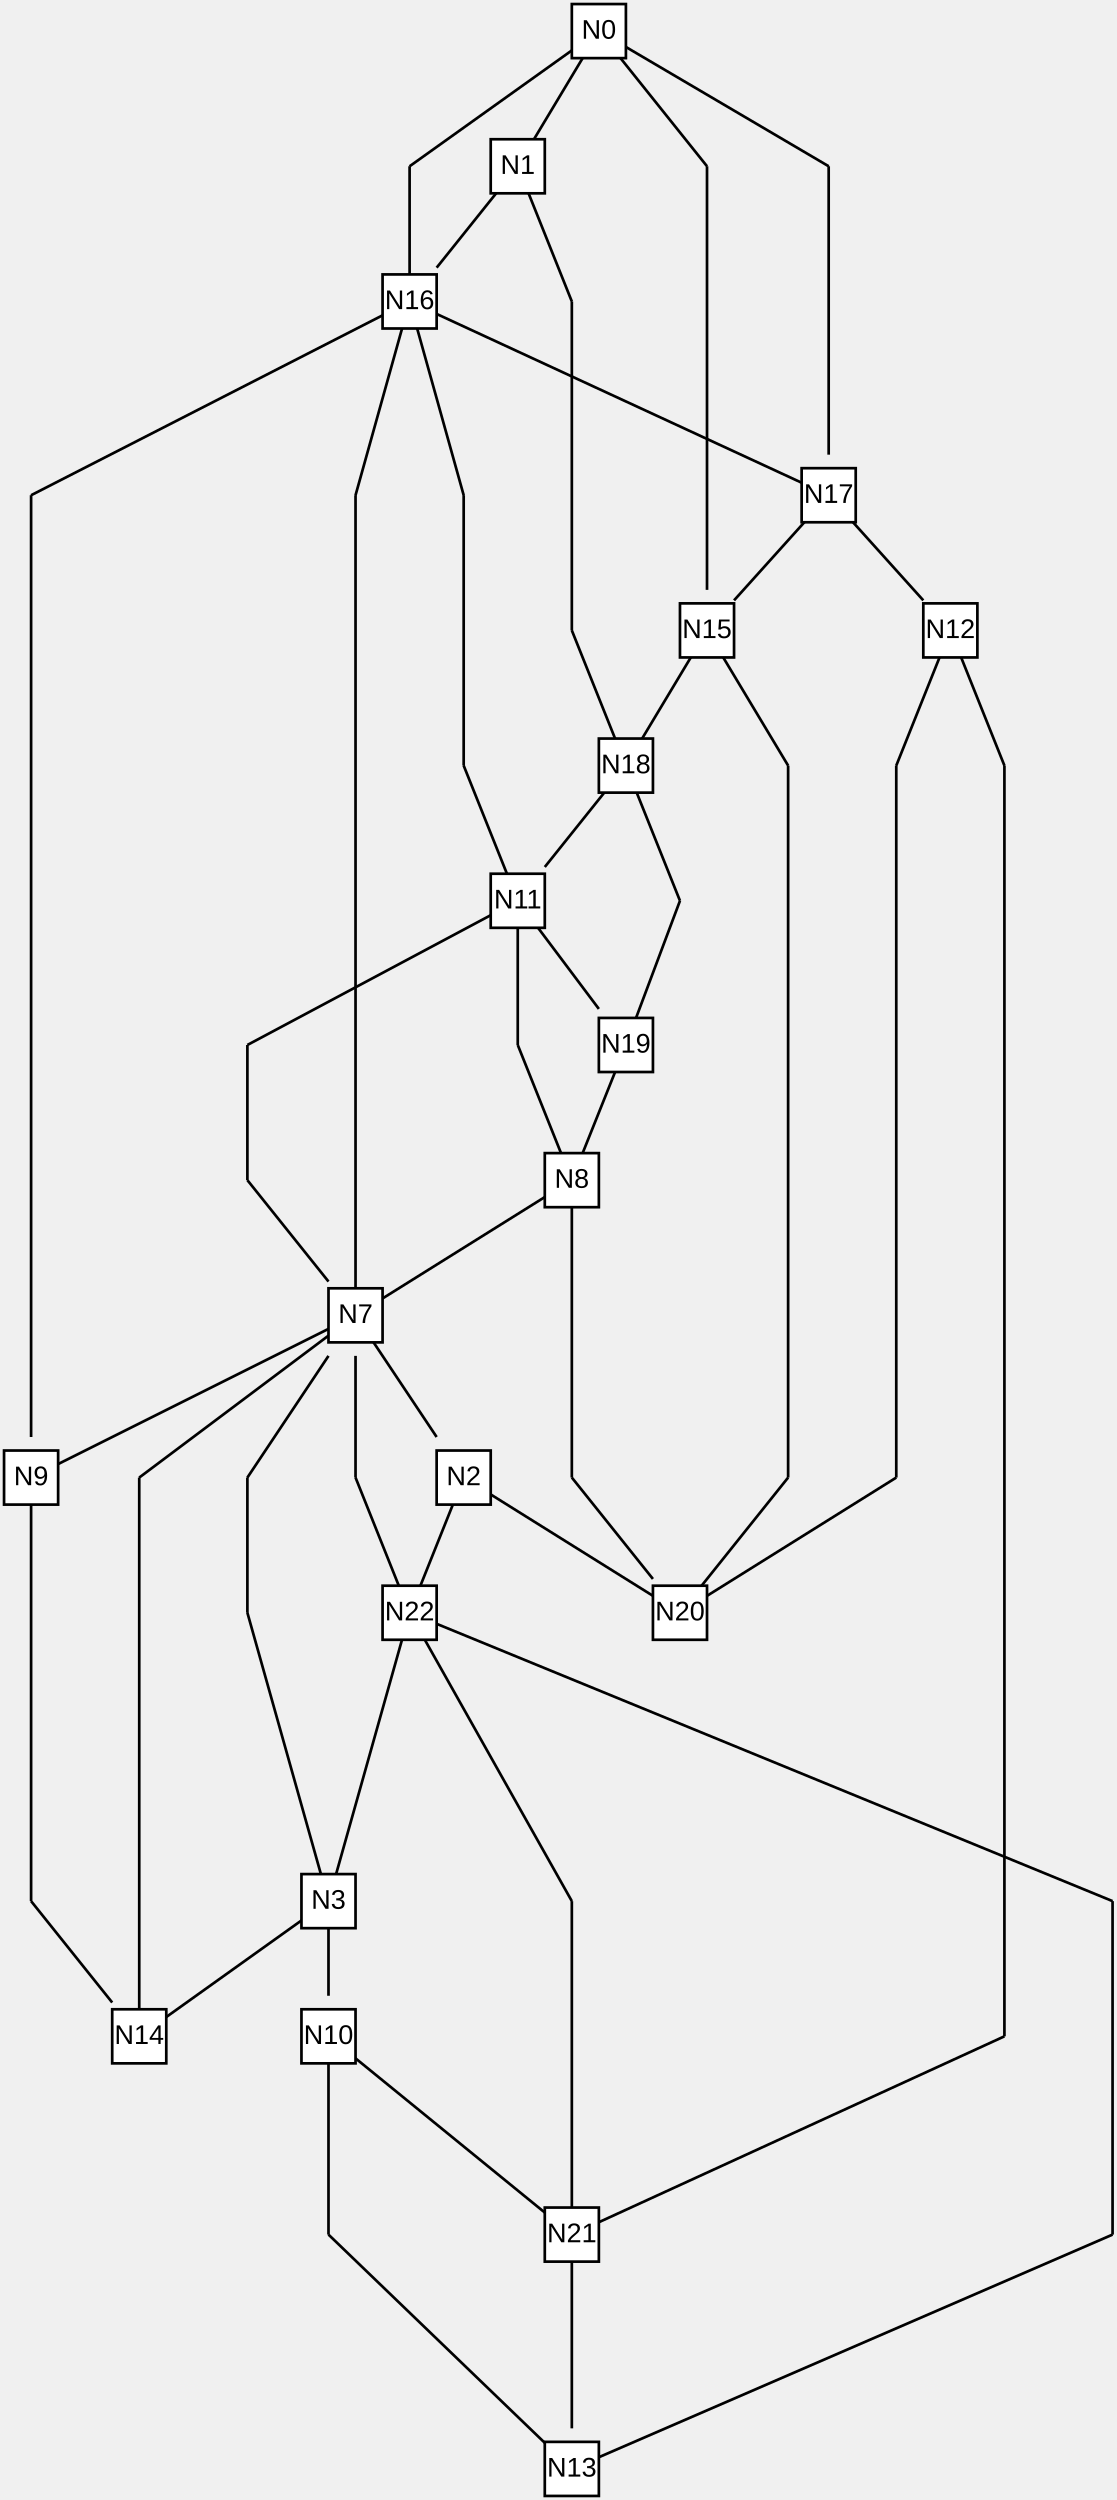
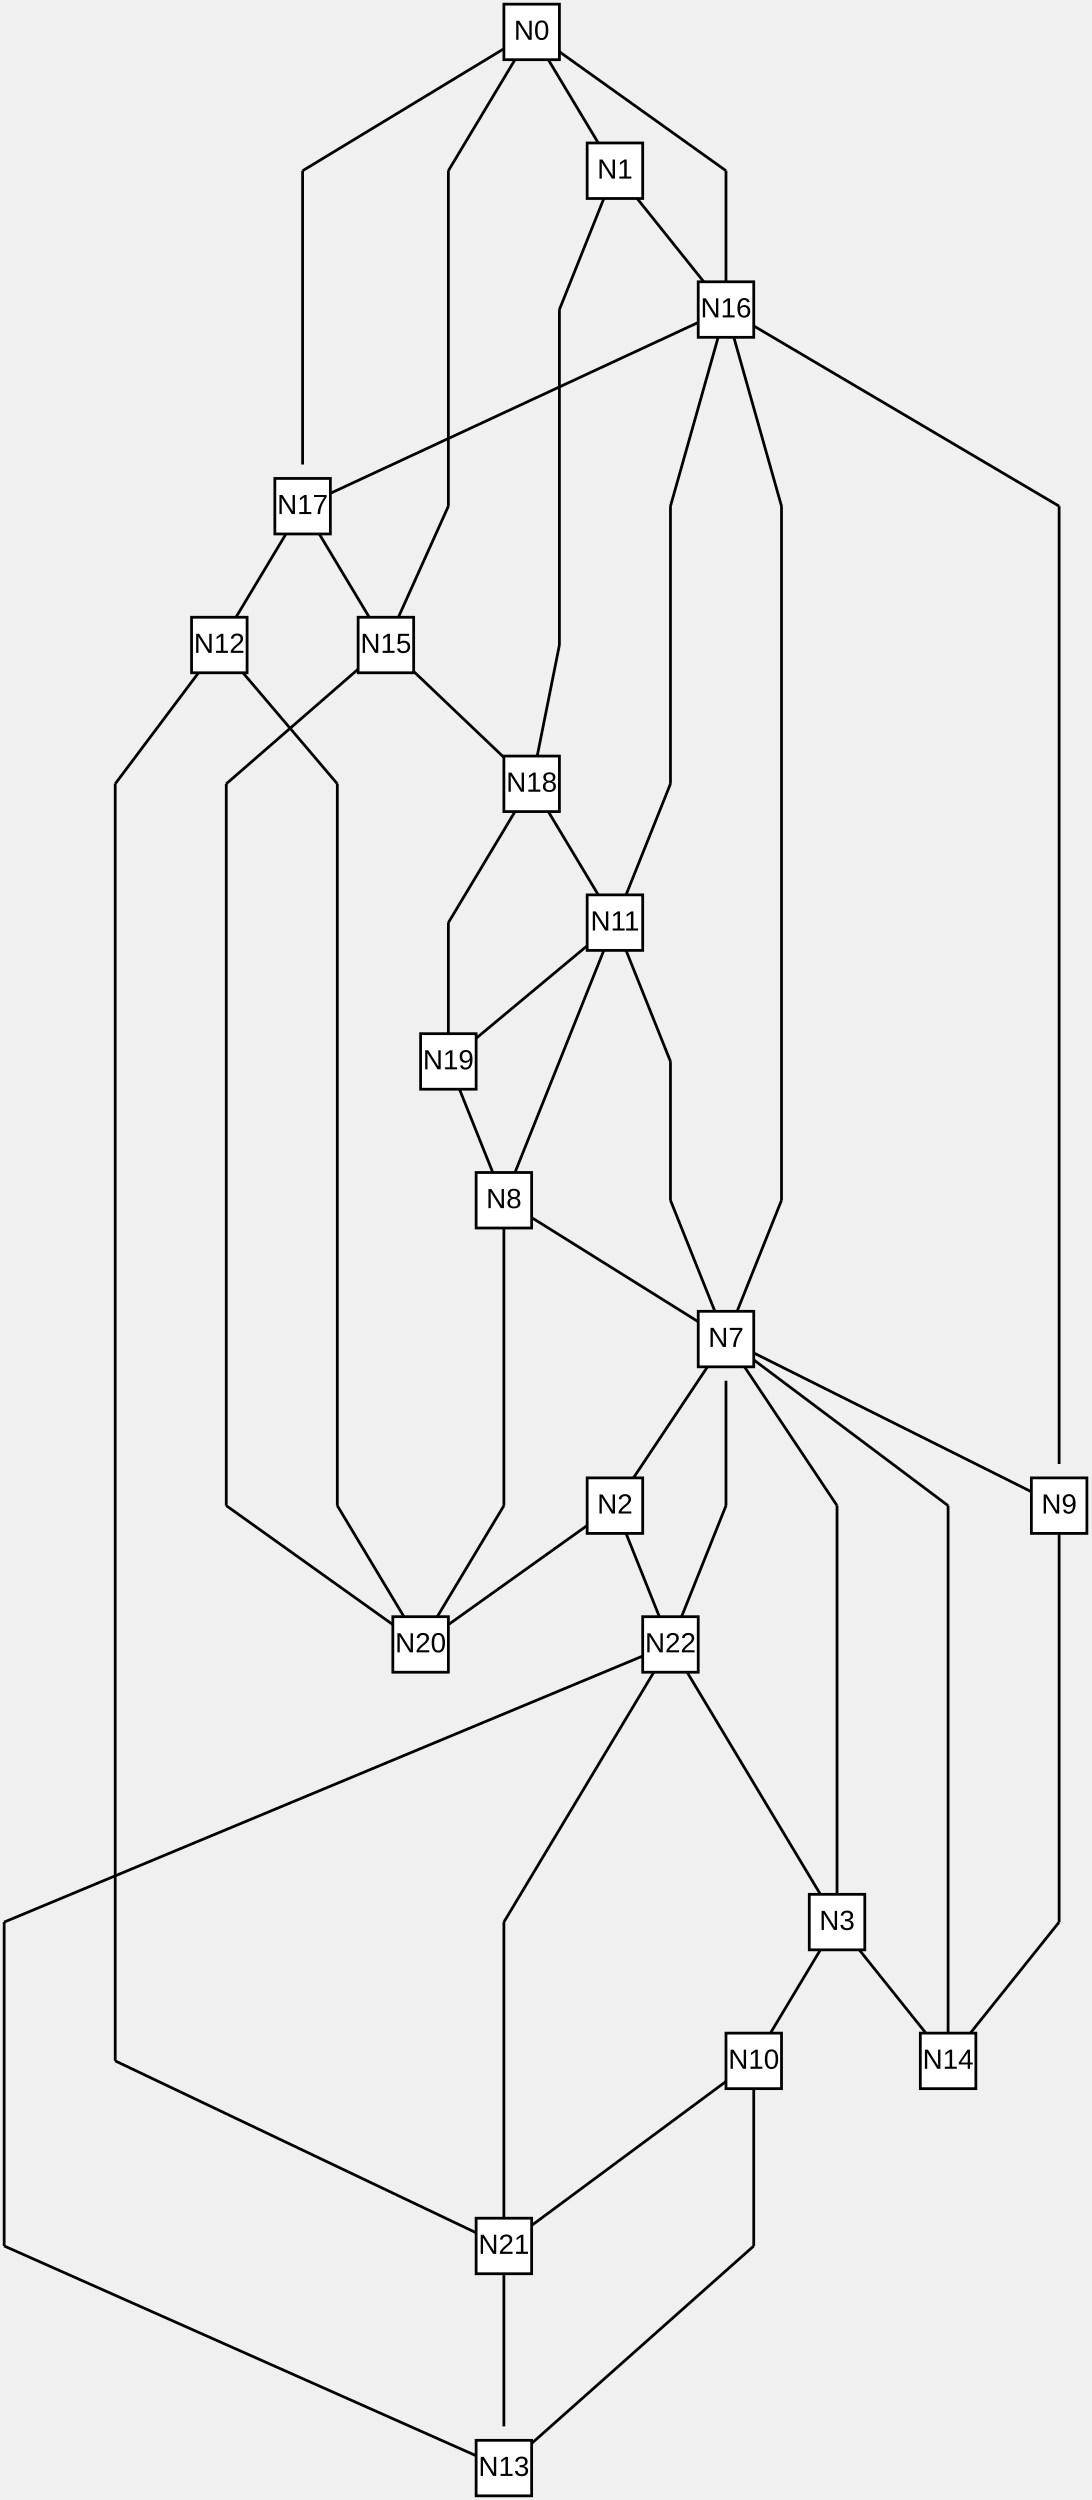
- <svg xmlns="http://www.w3.org/2000/svg" version="1.1" baseProfile="full" viewBox="28.5 28.5 413 924.667">
-   <g>
-     <g>
-       <polygon points="226,80,227.501,75.069,229.644,76.356," stroke="#000000" stroke-width="1px" />
-       <path fill="none" d=" M250,40 L226,80" stroke="#000000" stroke-width="1px" />
-     </g>
-     <g>
-       <polygon points="290,618.75,293.577,615.04,294.902,617.16," stroke="#000000" stroke-width="1px" />
-       <path fill="none" d=" M380,261.667 L360,311.667 M360,311.667 L360,575 M360,575 L290,618.75" stroke="#000000" stroke-width="1px" />
-     </g>
-     <g>
-       <polygon points="250,850.417,254.025,847.197,255.066,849.47," stroke="#000000" stroke-width="1px" />
-       <path fill="none" d=" M380,261.667 L400,311.667 M400,311.667 L400,781.667 M400,781.667 L250,850.417" stroke="#000000" stroke-width="1px" />
-     </g>
-     <g>
-       <polygon points="236,455,232.982,450.822,235.304,449.893," stroke="#000000" stroke-width="1px" />
-       <path fill="none" d=" M220,361.667 L220,415 M220,415 L236,455" stroke="#000000" stroke-width="1px" />
-     </g>
-     <g>
-       <polygon points="40,565,38.75,560,41.25,560," stroke="#000000" stroke-width="1px" />
-       <path fill="none" d=" M180,140 L40,211.667 M40,211.667 L40,515 M40,515 L40,560" stroke="#000000" stroke-width="1px" />
-     </g>
-     <g>
-       <polygon points="184,615,184.696,609.893,187.018,610.822," stroke="#000000" stroke-width="1px" />
-       <path fill="none" d=" M200,575 L184,615" stroke="#000000" stroke-width="1px" />
-     </g>
-     <g>
-       <polygon points="150,522.5,146.75,526.5,145.25,524.5," stroke="#000000" stroke-width="1px" />
-       <path fill="none" d=" M80,781.667 L80,731.667 M80,731.667 L80,575 M80,575 L150,522.5" stroke="#000000" stroke-width="1px" />
-     </g>
-     <g>
-       <polygon points="190,560,186.186,556.533,188.267,555.146," stroke="#000000" stroke-width="1px" />
-       <path fill="none" d=" M160,515 L190,560" stroke="#000000" stroke-width="1px" />
-     </g>
-     <g>
-       <polygon points="270,618.75,265.098,617.16,266.423,615.04," stroke="#000000" stroke-width="1px" />
-       <path fill="none" d=" M200,575 L270,618.75" stroke="#000000" stroke-width="1px" />
-     </g>
-     <g>
-       <polygon points="50,570,53.913,566.646,55.031,568.882," stroke="#000000" stroke-width="1px" />
-       <path fill="none" d=" M160,515 L50,570" stroke="#000000" stroke-width="1px" />
-     </g>
-     <g>
-       <polygon points="70,769.167,65.9,766.043,67.853,764.481," stroke="#000000" stroke-width="1px" />
-       <path fill="none" d=" M40,575 L40,625 M40,625 L40,731.667 M40,731.667 L70,769.167" stroke="#000000" stroke-width="1px" />
-     </g>
-     <g>
-       <polygon points="150,771.667,148.75,766.667,151.25,766.667," stroke="#000000" stroke-width="1px" />
-       <path fill="none" d=" M150,731.667 L150,766.667" stroke="#000000" stroke-width="1px" />
-     </g>
-     <g>
-       <polygon points="216,351.667,212.982,347.489,215.304,346.56," stroke="#000000" stroke-width="1px" />
-       <path fill="none" d=" M180,140 L200,211.667 M200,211.667 L200,311.667 M200,311.667 L216,351.667" stroke="#000000" stroke-width="1px" />
-     </g>
-     <g>
-       <polygon points="264,321.667,267.018,325.845,264.696,326.773," stroke="#000000" stroke-width="1px" />
-       <path fill="none" d=" M260,415 L280,361.667 M280,361.667 L264,321.667" stroke="#000000" stroke-width="1px" />
-     </g>
-     <g>
-       <polygon points="370,250.556,365.726,247.675,367.584,246.003," stroke="#000000" stroke-width="1px" />
-       <path fill="none" d=" M335,211.667 L370,250.556" stroke="#000000" stroke-width="1px" />
-     </g>
-     <g>
-       <polygon points="230,932.037,225.531,929.469,227.265,927.668," stroke="#000000" stroke-width="1px" />
-       <path fill="none" d=" M150,781.667 L150,855 M150,855 L230,932.037" stroke="#000000" stroke-width="1px" />
-     </g>
-     <g>
-       <polygon points="152.812,721.667,152.963,716.515,155.37,717.192," stroke="#000000" stroke-width="1px" />
-       <path fill="none" d=" M180,625 L152.812,721.667" stroke="#000000" stroke-width="1px" />
-     </g>
-     <g>
-       <polygon points="90,774.524,93.342,770.6,94.795,772.635," stroke="#000000" stroke-width="1px" />
-       <path fill="none" d=" M150,731.667 L90,774.524" stroke="#000000" stroke-width="1px" />
-     </g>
-     <g>
-       <polygon points="290,251.667,288.75,246.667,291.25,246.667," stroke="#000000" stroke-width="1px" />
-       <path fill="none" d=" M250,40 L290,90 M290,90 L290,211.667 M290,211.667 L290,246.667" stroke="#000000" stroke-width="1px" />
-     </g>
-     <g>
-       <polygon points="224,100,227.018,104.178,224.696,105.107," stroke="#000000" stroke-width="1px" />
-       <path fill="none" d=" M260,311.667 L240,261.667 M240,261.667 L240,140 M240,140 L224,100" stroke="#000000" stroke-width="1px" />
-     </g>
-     <g>
-       <polygon points="190,127.5,192.147,122.815,194.1,124.377," stroke="#000000" stroke-width="1px" />
-       <path fill="none" d=" M220,90 L190,127.5" stroke="#000000" stroke-width="1px" />
-     </g>
-     <g>
-       <polygon points="335,201.667,333.75,196.667,336.25,196.667," stroke="#000000" stroke-width="1px" />
-       <path fill="none" d=" M250,40 L335,90 M335,90 L335,140 M335,140 L335,196.667" stroke="#000000" stroke-width="1px" />
-     </g>
-     <g>
-       <polygon points="300,250.556,302.416,246.003,304.274,247.675," stroke="#000000" stroke-width="1px" />
-       <path fill="none" d=" M335,211.667 L300,250.556" stroke="#000000" stroke-width="1px" />
-     </g>
-     <g>
-       <polygon points="266,301.667,267.501,296.736,269.644,298.022," stroke="#000000" stroke-width="1px" />
-       <path fill="none" d=" M290,261.667 L266,301.667" stroke="#000000" stroke-width="1px" />
-     </g>
-     <g>
-       <polygon points="250,401.667,246,398.417,248,396.917," stroke="#000000" stroke-width="1px" />
-       <path fill="none" d=" M220,361.667 L250,401.667" stroke="#000000" stroke-width="1px" />
-     </g>
-     <g>
-       <polygon points="244,455,244.696,449.893,247.018,450.822," stroke="#000000" stroke-width="1px" />
-       <path fill="none" d=" M260,415 L244,455" stroke="#000000" stroke-width="1px" />
-     </g>
-     <g>
-       <polygon points="270,612.5,265.9,609.377,267.853,607.815," stroke="#000000" stroke-width="1px" />
-       <path fill="none" d=" M240,465 L240,515 M240,515 L240,575 M240,575 L270,612.5" stroke="#000000" stroke-width="1px" />
-     </g>
-     <g>
-       <polygon points="230,846.852,225.334,844.663,226.913,842.724," stroke="#000000" stroke-width="1px" />
-       <path fill="none" d=" M150,781.667 L230,846.852" stroke="#000000" stroke-width="1px" />
-     </g>
-     <g>
-       <polygon points="240,931.667,238.75,926.667,241.25,926.667," stroke="#000000" stroke-width="1px" />
-       <path fill="none" d=" M240,855 L240,926.667" stroke="#000000" stroke-width="1px" />
-     </g>
-     <g>
-       <polygon points="190,629.103,195.1,629.844,194.151,632.157," stroke="#000000" stroke-width="1px" />
-       <path fill="none" d=" M240,941.667 L440,855 M440,855 L440,731.667 M440,731.667 L190,629.103" stroke="#000000" stroke-width="1px" />
-     </g>
-     <g>
-       <polygon points="150,502.5,145.9,499.377,147.853,497.815," stroke="#000000" stroke-width="1px" />
-       <path fill="none" d=" M220,361.667 L120,415 M120,415 L120,465 M120,465 L150,502.5" stroke="#000000" stroke-width="1px" />
-     </g>
-     <g>
-       <polygon points="325,207.043,319.937,206.079,320.986,203.81," stroke="#000000" stroke-width="1px" />
-       <path fill="none" d=" M180,140 L325,207.043" stroke="#000000" stroke-width="1px" />
-     </g>
-     <g>
-       <polygon points="160,525,158.75,530,161.25,530," stroke="#000000" stroke-width="1px" />
-       <path fill="none" d=" M180,625 L160,575 M160,575 L160,530" stroke="#000000" stroke-width="1px" />
-     </g>
-     <g>
-       <polygon points="170,508.75,173.577,505.04,174.902,507.16," stroke="#000000" stroke-width="1px" />
-       <path fill="none" d=" M240,465 L170,508.75" stroke="#000000" stroke-width="1px" />
-     </g>
-     <g>
-       <polygon points="150,530,148.267,534.854,146.186,533.467," stroke="#000000" stroke-width="1px" />
-       <path fill="none" d=" M150,731.667 L120,625 M120,625 L120,575 M120,575 L150,530" stroke="#000000" stroke-width="1px" />
-     </g>
-     <g>
-       <polygon points="185.625,635,189.166,638.745,186.987,639.971," stroke="#000000" stroke-width="1px" />
-       <path fill="none" d=" M240,855 L240,781.667 M240,781.667 L240,731.667 M240,731.667 L185.625,635" stroke="#000000" stroke-width="1px" />
-     </g>
-     <g>
-       <polygon points="177.209,150,177.069,155.152,174.661,154.48," stroke="#000000" stroke-width="1px" />
-       <path fill="none" d=" M160,515 L160,465 M160,465 L160,211.667 M160,211.667 L177.209,150" stroke="#000000" stroke-width="1px" />
-     </g>
-     <g>
-       <polygon points="230,349.167,232.147,344.481,234.1,346.043," stroke="#000000" stroke-width="1px" />
-       <path fill="none" d=" M260,311.667 L230,349.167" stroke="#000000" stroke-width="1px" />
-     </g>
-     <g>
-       <polygon points="296,271.667,299.644,275.311,297.501,276.597," stroke="#000000" stroke-width="1px" />
-       <path fill="none" d=" M280,625 L320,575 M320,575 L320,311.667 M320,311.667 L296,271.667" stroke="#000000" stroke-width="1px" />
-     </g>
-     <g>
-       <polygon points="240,47.143,236.658,51.066,235.205,49.032," stroke="#000000" stroke-width="1px" />
-       <path fill="none" d=" M180,140 L180,90 M180,90 L240,47.143" stroke="#000000" stroke-width="1px" />
-     </g>
-   </g>
-   <g>
-     <rect x="240" y="30" width="20" height="20" fill="#FFFFFF" stroke-width="1px" stroke="#000000" />
-     <text x="250" y="40" text-anchor="middle" dominant-baseline="middle" font-family="Arial" font-size="10" fill="#000000">N0</text>
-   </g>
-   <g>
-     <rect x="210" y="80" width="20" height="20" fill="#FFFFFF" stroke-width="1px" stroke="#000000" />
-     <text x="220" y="90" text-anchor="middle" dominant-baseline="middle" font-family="Arial" font-size="10" fill="#000000">N1</text>
-   </g>
-   <g>
-     <rect x="190" y="565" width="20" height="20" fill="#FFFFFF" stroke-width="1px" stroke="#000000" />
-     <text x="200" y="575" text-anchor="middle" dominant-baseline="middle" font-family="Arial" font-size="10" fill="#000000">N2</text>
-   </g>
-   <g>
-     <rect x="140" y="721.667" width="20" height="20" fill="#FFFFFF" stroke-width="1px" stroke="#000000" />
-     <text x="150" y="731.667" text-anchor="middle" dominant-baseline="middle" font-family="Arial" font-size="10" fill="#000000">N3</text>
-   </g>
-   <g>
-     <rect x="150" y="505" width="20" height="20" fill="#FFFFFF" stroke-width="1px" stroke="#000000" />
-     <text x="160" y="515" text-anchor="middle" dominant-baseline="middle" font-family="Arial" font-size="10" fill="#000000">N7</text>
-   </g>
-   <g>
-     <rect x="230" y="455" width="20" height="20" fill="#FFFFFF" stroke-width="1px" stroke="#000000" />
-     <text x="240" y="465" text-anchor="middle" dominant-baseline="middle" font-family="Arial" font-size="10" fill="#000000">N8</text>
-   </g>
-   <g>
-     <rect x="30" y="565" width="20" height="20" fill="#FFFFFF" stroke-width="1px" stroke="#000000" />
-     <text x="40" y="575" text-anchor="middle" dominant-baseline="middle" font-family="Arial" font-size="10" fill="#000000">N9</text>
-   </g>
-   <g>
-     <rect x="140" y="771.667" width="20" height="20" fill="#FFFFFF" stroke-width="1px" stroke="#000000" />
-     <text x="150" y="781.667" text-anchor="middle" dominant-baseline="middle" font-family="Arial" font-size="10" fill="#000000">N10</text>
-   </g>
-   <g>
-     <rect x="210" y="351.667" width="20" height="20" fill="#FFFFFF" stroke-width="1px" stroke="#000000" />
-     <text x="220" y="361.667" text-anchor="middle" dominant-baseline="middle" font-family="Arial" font-size="10" fill="#000000">N11</text>
-   </g>
-   <g>
-     <rect x="370" y="251.667" width="20" height="20" fill="#FFFFFF" stroke-width="1px" stroke="#000000" />
-     <text x="380" y="261.667" text-anchor="middle" dominant-baseline="middle" font-family="Arial" font-size="10" fill="#000000">N12</text>
-   </g>
-   <g>
-     <rect x="230" y="931.667" width="20" height="20" fill="#FFFFFF" stroke-width="1px" stroke="#000000" />
-     <text x="240" y="941.667" text-anchor="middle" dominant-baseline="middle" font-family="Arial" font-size="10" fill="#000000">N13</text>
-   </g>
-   <g>
-     <rect x="70" y="771.667" width="20" height="20" fill="#FFFFFF" stroke-width="1px" stroke="#000000" />
-     <text x="80" y="781.667" text-anchor="middle" dominant-baseline="middle" font-family="Arial" font-size="10" fill="#000000">N14</text>
-   </g>
-   <g>
-     <rect x="280" y="251.667" width="20" height="20" fill="#FFFFFF" stroke-width="1px" stroke="#000000" />
-     <text x="290" y="261.667" text-anchor="middle" dominant-baseline="middle" font-family="Arial" font-size="10" fill="#000000">N15</text>
-   </g>
-   <g>
-     <rect x="170" y="130" width="20" height="20" fill="#FFFFFF" stroke-width="1px" stroke="#000000" />
-     <text x="180" y="140" text-anchor="middle" dominant-baseline="middle" font-family="Arial" font-size="10" fill="#000000">N16</text>
-   </g>
-   <g>
-     <rect x="325" y="201.667" width="20" height="20" fill="#FFFFFF" stroke-width="1px" stroke="#000000" />
-     <text x="335" y="211.667" text-anchor="middle" dominant-baseline="middle" font-family="Arial" font-size="10" fill="#000000">N17</text>
-   </g>
-   <g>
-     <rect x="250" y="301.667" width="20" height="20" fill="#FFFFFF" stroke-width="1px" stroke="#000000" />
-     <text x="260" y="311.667" text-anchor="middle" dominant-baseline="middle" font-family="Arial" font-size="10" fill="#000000">N18</text>
-   </g>
-   <g>
-     <rect x="250" y="405" width="20" height="20" fill="#FFFFFF" stroke-width="1px" stroke="#000000" />
-     <text x="260" y="415" text-anchor="middle" dominant-baseline="middle" font-family="Arial" font-size="10" fill="#000000">N19</text>
-   </g>
-   <g>
-     <rect x="270" y="615" width="20" height="20" fill="#FFFFFF" stroke-width="1px" stroke="#000000" />
-     <text x="280" y="625" text-anchor="middle" dominant-baseline="middle" font-family="Arial" font-size="10" fill="#000000">N20</text>
-   </g>
-   <g>
-     <rect x="230" y="845" width="20" height="20" fill="#FFFFFF" stroke-width="1px" stroke="#000000" />
-     <text x="240" y="855" text-anchor="middle" dominant-baseline="middle" font-family="Arial" font-size="10" fill="#000000">N21</text>
-   </g>
-   <g>
-     <rect x="170" y="615" width="20" height="20" fill="#FFFFFF" stroke-width="1px" stroke="#000000" />
-     <text x="180" y="625" text-anchor="middle" dominant-baseline="middle" font-family="Arial" font-size="10" fill="#000000">N22</text>
+ <svg xmlns="http://www.w3.org/2000/svg" version="1.1" baseProfile="full" viewBox="28.5 28.5 393 900.5">
+   <g>
+     <g>
+       <polygon points="244,80,240.356,76.356,242.499,75.069," stroke="#000000" stroke-width="1px" />
+       <path fill="none" d=" M220,40 L244,80" stroke="#000000" stroke-width="1px" />
+     </g>
+     <g>
+       <polygon points="174,610.833,170.356,607.189,172.499,605.903," stroke="#000000" stroke-width="1px" />
+       <path fill="none" d=" M107.5,260.833 L150,310.833 M150,310.833 L150,570.833 M150,570.833 L174,610.833" stroke="#000000" stroke-width="1px" />
+     </g>
+     <g>
+       <polygon points="200,832.738,194.948,831.717,196.023,829.46," stroke="#000000" stroke-width="1px" />
+       <path fill="none" d=" M107.5,260.833 L70,310.833 M70,310.833 L70,770.833 M70,770.833 L200,832.738" stroke="#000000" stroke-width="1px" />
+     </g>
+     <g>
+       <polygon points="214,450.833,214.696,445.727,217.018,446.655," stroke="#000000" stroke-width="1px" />
+       <path fill="none" d=" M250,360.833 L230,410.833 M230,410.833 L214,450.833" stroke="#000000" stroke-width="1px" />
+     </g>
+     <g>
+       <polygon points="410,560.833,408.75,555.833,411.25,555.833," stroke="#000000" stroke-width="1px" />
+       <path fill="none" d=" M290,140 L410,210.833 M410,210.833 L410,510.833 M410,510.833 L410,555.833" stroke="#000000" stroke-width="1px" />
+     </g>
+     <g>
+       <polygon points="266,610.833,262.982,606.655,265.304,605.727," stroke="#000000" stroke-width="1px" />
+       <path fill="none" d=" M250,570.833 L266,610.833" stroke="#000000" stroke-width="1px" />
+     </g>
+     <g>
+       <polygon points="300,518.333,304.75,520.333,303.25,522.333," stroke="#000000" stroke-width="1px" />
+       <path fill="none" d=" M370,770.833 L370,720.833 M370,720.833 L370,570.833 M370,570.833 L300,518.333" stroke="#000000" stroke-width="1px" />
+     </g>
+     <g>
+       <polygon points="256.667,560.833,258.4,555.98,260.48,557.366," stroke="#000000" stroke-width="1px" />
+       <path fill="none" d=" M290,510.833 L256.667,560.833" stroke="#000000" stroke-width="1px" />
+     </g>
+     <g>
+       <polygon points="190,613.69,193.342,609.767,194.795,611.801," stroke="#000000" stroke-width="1px" />
+       <path fill="none" d=" M250,570.833 L190,613.69" stroke="#000000" stroke-width="1px" />
+     </g>
+     <g>
+       <polygon points="400,565.833,394.969,564.715,396.087,562.479," stroke="#000000" stroke-width="1px" />
+       <path fill="none" d=" M290,510.833 L400,565.833" stroke="#000000" stroke-width="1px" />
+     </g>
+     <g>
+       <polygon points="378,760.833,380.147,756.148,382.1,757.71," stroke="#000000" stroke-width="1px" />
+       <path fill="none" d=" M410,570.833 L410,620.833 M410,620.833 L410,720.833 M410,720.833 L378,760.833" stroke="#000000" stroke-width="1px" />
+     </g>
+     <g>
+       <polygon points="306,760.833,307.501,755.903,309.644,757.189," stroke="#000000" stroke-width="1px" />
+       <path fill="none" d=" M330,720.833 L306,760.833" stroke="#000000" stroke-width="1px" />
+     </g>
+     <g>
+       <polygon points="254,350.833,254.696,345.727,257.018,346.655," stroke="#000000" stroke-width="1px" />
+       <path fill="none" d=" M290,140 L270,210.833 M270,210.833 L270,310.833 M270,310.833 L254,350.833" stroke="#000000" stroke-width="1px" />
+     </g>
+     <g>
+       <polygon points="214,320.833,212.499,325.764,210.356,324.478," stroke="#000000" stroke-width="1px" />
+       <path fill="none" d=" M190,410.833 L190,360.833 M190,360.833 L214,320.833" stroke="#000000" stroke-width="1px" />
+     </g>
+     <g>
+       <polygon points="113.5,250.833,115.001,245.903,117.144,247.189," stroke="#000000" stroke-width="1px" />
+       <path fill="none" d=" M137.5,210.833 L113.5,250.833" stroke="#000000" stroke-width="1px" />
+     </g>
+     <g>
+       <polygon points="220,908.611,222.907,904.355,224.568,906.224," stroke="#000000" stroke-width="1px" />
+       <path fill="none" d=" M300,770.833 L300,837.5 M300,837.5 L220,908.611" stroke="#000000" stroke-width="1px" />
+     </g>
+     <g>
+       <polygon points="324,710.833,320.356,707.189,322.499,705.903," stroke="#000000" stroke-width="1px" />
+       <path fill="none" d=" M270,620.833 L324,710.833" stroke="#000000" stroke-width="1px" />
+     </g>
+     <g>
+       <polygon points="362,760.833,357.9,757.71,359.853,756.148," stroke="#000000" stroke-width="1px" />
+       <path fill="none" d=" M330,720.833 L362,760.833" stroke="#000000" stroke-width="1px" />
+     </g>
+     <g>
+       <polygon points="172,250.833,172.912,245.761,175.192,246.787," stroke="#000000" stroke-width="1px" />
+       <path fill="none" d=" M220,40 L190,90 M190,90 L190,210.833 M190,210.833 L172,250.833" stroke="#000000" stroke-width="1px" />
+     </g>
+     <g>
+       <polygon points="246,100,245.304,105.107,242.982,104.178," stroke="#000000" stroke-width="1px" />
+       <path fill="none" d=" M220,310.833 L230,260.833 M230,260.833 L230,140 M230,140 L246,100" stroke="#000000" stroke-width="1px" />
+     </g>
+     <g>
+       <polygon points="282,130,277.9,126.877,279.853,125.315," stroke="#000000" stroke-width="1px" />
+       <path fill="none" d=" M250,90 L282,130" stroke="#000000" stroke-width="1px" />
+     </g>
+     <g>
+       <polygon points="137.5,200.833,136.25,195.833,138.75,195.833," stroke="#000000" stroke-width="1px" />
+       <path fill="none" d=" M220,40 L137.5,90 M137.5,90 L137.5,140 M137.5,140 L137.5,195.833" stroke="#000000" stroke-width="1px" />
+     </g>
+     <g>
+       <polygon points="161.5,250.833,157.856,247.189,159.999,245.903," stroke="#000000" stroke-width="1px" />
+       <path fill="none" d=" M137.5,210.833 L161.5,250.833" stroke="#000000" stroke-width="1px" />
+     </g>
+     <g>
+       <polygon points="210,301.31,205.517,298.766,207.241,296.956," stroke="#000000" stroke-width="1px" />
+       <path fill="none" d=" M167.5,260.833 L210,301.31" stroke="#000000" stroke-width="1px" />
+     </g>
+     <g>
+       <polygon points="200,402.5,203.041,398.339,204.641,400.259," stroke="#000000" stroke-width="1px" />
+       <path fill="none" d=" M250,360.833 L200,402.5" stroke="#000000" stroke-width="1px" />
+     </g>
+     <g>
+       <polygon points="206,450.833,202.982,446.655,205.304,445.727," stroke="#000000" stroke-width="1px" />
+       <path fill="none" d=" M190,410.833 L206,450.833" stroke="#000000" stroke-width="1px" />
+     </g>
+     <g>
+       <polygon points="186,610.833,187.501,605.903,189.644,607.189," stroke="#000000" stroke-width="1px" />
+       <path fill="none" d=" M210,460.833 L210,510.833 M210,510.833 L210,570.833 M210,570.833 L186,610.833" stroke="#000000" stroke-width="1px" />
+     </g>
+     <g>
+       <polygon points="220,830.093,223.274,826.112,224.762,828.121," stroke="#000000" stroke-width="1px" />
+       <path fill="none" d=" M300,770.833 L220,830.093" stroke="#000000" stroke-width="1px" />
+     </g>
+     <g>
+       <polygon points="210,907.5,208.75,902.5,211.25,902.5," stroke="#000000" stroke-width="1px" />
+       <path fill="none" d=" M210,837.5 L210,902.5" stroke="#000000" stroke-width="1px" />
+     </g>
+     <g>
+       <polygon points="260,625,255.865,628.077,254.904,625.769," stroke="#000000" stroke-width="1px" />
+       <path fill="none" d=" M210,917.5 L30,837.5 M30,837.5 L30,720.833 M30,720.833 L260,625" stroke="#000000" stroke-width="1px" />
+     </g>
+     <g>
+       <polygon points="286,500.833,282.982,496.655,285.304,495.727," stroke="#000000" stroke-width="1px" />
+       <path fill="none" d=" M250,360.833 L270,410.833 M270,410.833 L270,460.833 M270,460.833 L286,500.833" stroke="#000000" stroke-width="1px" />
+     </g>
+     <g>
+       <polygon points="147.5,206.189,151.508,202.949,152.561,205.216," stroke="#000000" stroke-width="1px" />
+       <path fill="none" d=" M290,140 L147.5,206.189" stroke="#000000" stroke-width="1px" />
+     </g>
+     <g>
+       <polygon points="290,520.833,288.75,525.833,291.25,525.833," stroke="#000000" stroke-width="1px" />
+       <path fill="none" d=" M270,620.833 L290,570.833 M290,570.833 L290,525.833" stroke="#000000" stroke-width="1px" />
+     </g>
+     <g>
+       <polygon points="280,504.583,275.098,502.993,276.423,500.873," stroke="#000000" stroke-width="1px" />
+       <path fill="none" d=" M210,460.833 L280,504.583" stroke="#000000" stroke-width="1px" />
+     </g>
+     <g>
+       <polygon points="296.667,520.833,300.48,524.3,298.4,525.687," stroke="#000000" stroke-width="1px" />
+       <path fill="none" d=" M330,720.833 L330,620.833 M330,620.833 L330,570.833 M330,570.833 L296.667,520.833" stroke="#000000" stroke-width="1px" />
+     </g>
+     <g>
+       <polygon points="264,630.833,262.499,635.764,260.356,634.478," stroke="#000000" stroke-width="1px" />
+       <path fill="none" d=" M210,837.5 L210,770.833 M210,770.833 L210,720.833 M210,720.833 L264,630.833" stroke="#000000" stroke-width="1px" />
+     </g>
+     <g>
+       <polygon points="292.824,150,295.385,154.472,292.979,155.152," stroke="#000000" stroke-width="1px" />
+       <path fill="none" d=" M290,510.833 L310,460.833 M310,460.833 L310,210.833 M310,210.833 L292.824,150" stroke="#000000" stroke-width="1px" />
+     </g>
+     <g>
+       <polygon points="244,350.833,240.356,347.189,242.499,345.903," stroke="#000000" stroke-width="1px" />
+       <path fill="none" d=" M220,310.833 L244,350.833" stroke="#000000" stroke-width="1px" />
+     </g>
+     <g>
+       <polygon points="157.5,269.529,154.547,273.753,152.907,271.867," stroke="#000000" stroke-width="1px" />
+       <path fill="none" d=" M180,620.833 L110,570.833 M110,570.833 L110,310.833 M110,310.833 L157.5,269.529" stroke="#000000" stroke-width="1px" />
+     </g>
+     <g>
+       <polygon points="230,47.143,234.795,49.032,233.342,51.066," stroke="#000000" stroke-width="1px" />
+       <path fill="none" d=" M290,140 L290,90 M290,90 L230,47.143" stroke="#000000" stroke-width="1px" />
+     </g>
+   </g>
+   <g>
+     <rect x="210" y="30" width="20" height="20" fill="#FFFFFF" stroke-width="1px" stroke="#000000" />
+     <text x="220" y="40" text-anchor="middle" dominant-baseline="middle" font-family="Arial" font-size="10" fill="#000000">N0</text>
+   </g>
+   <g>
+     <rect x="240" y="80" width="20" height="20" fill="#FFFFFF" stroke-width="1px" stroke="#000000" />
+     <text x="250" y="90" text-anchor="middle" dominant-baseline="middle" font-family="Arial" font-size="10" fill="#000000">N1</text>
+   </g>
+   <g>
+     <rect x="240" y="560.833" width="20" height="20" fill="#FFFFFF" stroke-width="1px" stroke="#000000" />
+     <text x="250" y="570.833" text-anchor="middle" dominant-baseline="middle" font-family="Arial" font-size="10" fill="#000000">N2</text>
+   </g>
+   <g>
+     <rect x="320" y="710.833" width="20" height="20" fill="#FFFFFF" stroke-width="1px" stroke="#000000" />
+     <text x="330" y="720.833" text-anchor="middle" dominant-baseline="middle" font-family="Arial" font-size="10" fill="#000000">N3</text>
+   </g>
+   <g>
+     <rect x="280" y="500.833" width="20" height="20" fill="#FFFFFF" stroke-width="1px" stroke="#000000" />
+     <text x="290" y="510.833" text-anchor="middle" dominant-baseline="middle" font-family="Arial" font-size="10" fill="#000000">N7</text>
+   </g>
+   <g>
+     <rect x="200" y="450.833" width="20" height="20" fill="#FFFFFF" stroke-width="1px" stroke="#000000" />
+     <text x="210" y="460.833" text-anchor="middle" dominant-baseline="middle" font-family="Arial" font-size="10" fill="#000000">N8</text>
+   </g>
+   <g>
+     <rect x="400" y="560.833" width="20" height="20" fill="#FFFFFF" stroke-width="1px" stroke="#000000" />
+     <text x="410" y="570.833" text-anchor="middle" dominant-baseline="middle" font-family="Arial" font-size="10" fill="#000000">N9</text>
+   </g>
+   <g>
+     <rect x="290" y="760.833" width="20" height="20" fill="#FFFFFF" stroke-width="1px" stroke="#000000" />
+     <text x="300" y="770.833" text-anchor="middle" dominant-baseline="middle" font-family="Arial" font-size="10" fill="#000000">N10</text>
+   </g>
+   <g>
+     <rect x="240" y="350.833" width="20" height="20" fill="#FFFFFF" stroke-width="1px" stroke="#000000" />
+     <text x="250" y="360.833" text-anchor="middle" dominant-baseline="middle" font-family="Arial" font-size="10" fill="#000000">N11</text>
+   </g>
+   <g>
+     <rect x="97.5" y="250.833" width="20" height="20" fill="#FFFFFF" stroke-width="1px" stroke="#000000" />
+     <text x="107.5" y="260.833" text-anchor="middle" dominant-baseline="middle" font-family="Arial" font-size="10" fill="#000000">N12</text>
+   </g>
+   <g>
+     <rect x="200" y="907.5" width="20" height="20" fill="#FFFFFF" stroke-width="1px" stroke="#000000" />
+     <text x="210" y="917.5" text-anchor="middle" dominant-baseline="middle" font-family="Arial" font-size="10" fill="#000000">N13</text>
+   </g>
+   <g>
+     <rect x="360" y="760.833" width="20" height="20" fill="#FFFFFF" stroke-width="1px" stroke="#000000" />
+     <text x="370" y="770.833" text-anchor="middle" dominant-baseline="middle" font-family="Arial" font-size="10" fill="#000000">N14</text>
+   </g>
+   <g>
+     <rect x="157.5" y="250.833" width="20" height="20" fill="#FFFFFF" stroke-width="1px" stroke="#000000" />
+     <text x="167.5" y="260.833" text-anchor="middle" dominant-baseline="middle" font-family="Arial" font-size="10" fill="#000000">N15</text>
+   </g>
+   <g>
+     <rect x="280" y="130" width="20" height="20" fill="#FFFFFF" stroke-width="1px" stroke="#000000" />
+     <text x="290" y="140" text-anchor="middle" dominant-baseline="middle" font-family="Arial" font-size="10" fill="#000000">N16</text>
+   </g>
+   <g>
+     <rect x="127.5" y="200.833" width="20" height="20" fill="#FFFFFF" stroke-width="1px" stroke="#000000" />
+     <text x="137.5" y="210.833" text-anchor="middle" dominant-baseline="middle" font-family="Arial" font-size="10" fill="#000000">N17</text>
+   </g>
+   <g>
+     <rect x="210" y="300.833" width="20" height="20" fill="#FFFFFF" stroke-width="1px" stroke="#000000" />
+     <text x="220" y="310.833" text-anchor="middle" dominant-baseline="middle" font-family="Arial" font-size="10" fill="#000000">N18</text>
+   </g>
+   <g>
+     <rect x="180" y="400.833" width="20" height="20" fill="#FFFFFF" stroke-width="1px" stroke="#000000" />
+     <text x="190" y="410.833" text-anchor="middle" dominant-baseline="middle" font-family="Arial" font-size="10" fill="#000000">N19</text>
+   </g>
+   <g>
+     <rect x="170" y="610.833" width="20" height="20" fill="#FFFFFF" stroke-width="1px" stroke="#000000" />
+     <text x="180" y="620.833" text-anchor="middle" dominant-baseline="middle" font-family="Arial" font-size="10" fill="#000000">N20</text>
+   </g>
+   <g>
+     <rect x="200" y="827.5" width="20" height="20" fill="#FFFFFF" stroke-width="1px" stroke="#000000" />
+     <text x="210" y="837.5" text-anchor="middle" dominant-baseline="middle" font-family="Arial" font-size="10" fill="#000000">N21</text>
+   </g>
+   <g>
+     <rect x="260" y="610.833" width="20" height="20" fill="#FFFFFF" stroke-width="1px" stroke="#000000" />
+     <text x="270" y="620.833" text-anchor="middle" dominant-baseline="middle" font-family="Arial" font-size="10" fill="#000000">N22</text>
  </g>
</svg>
